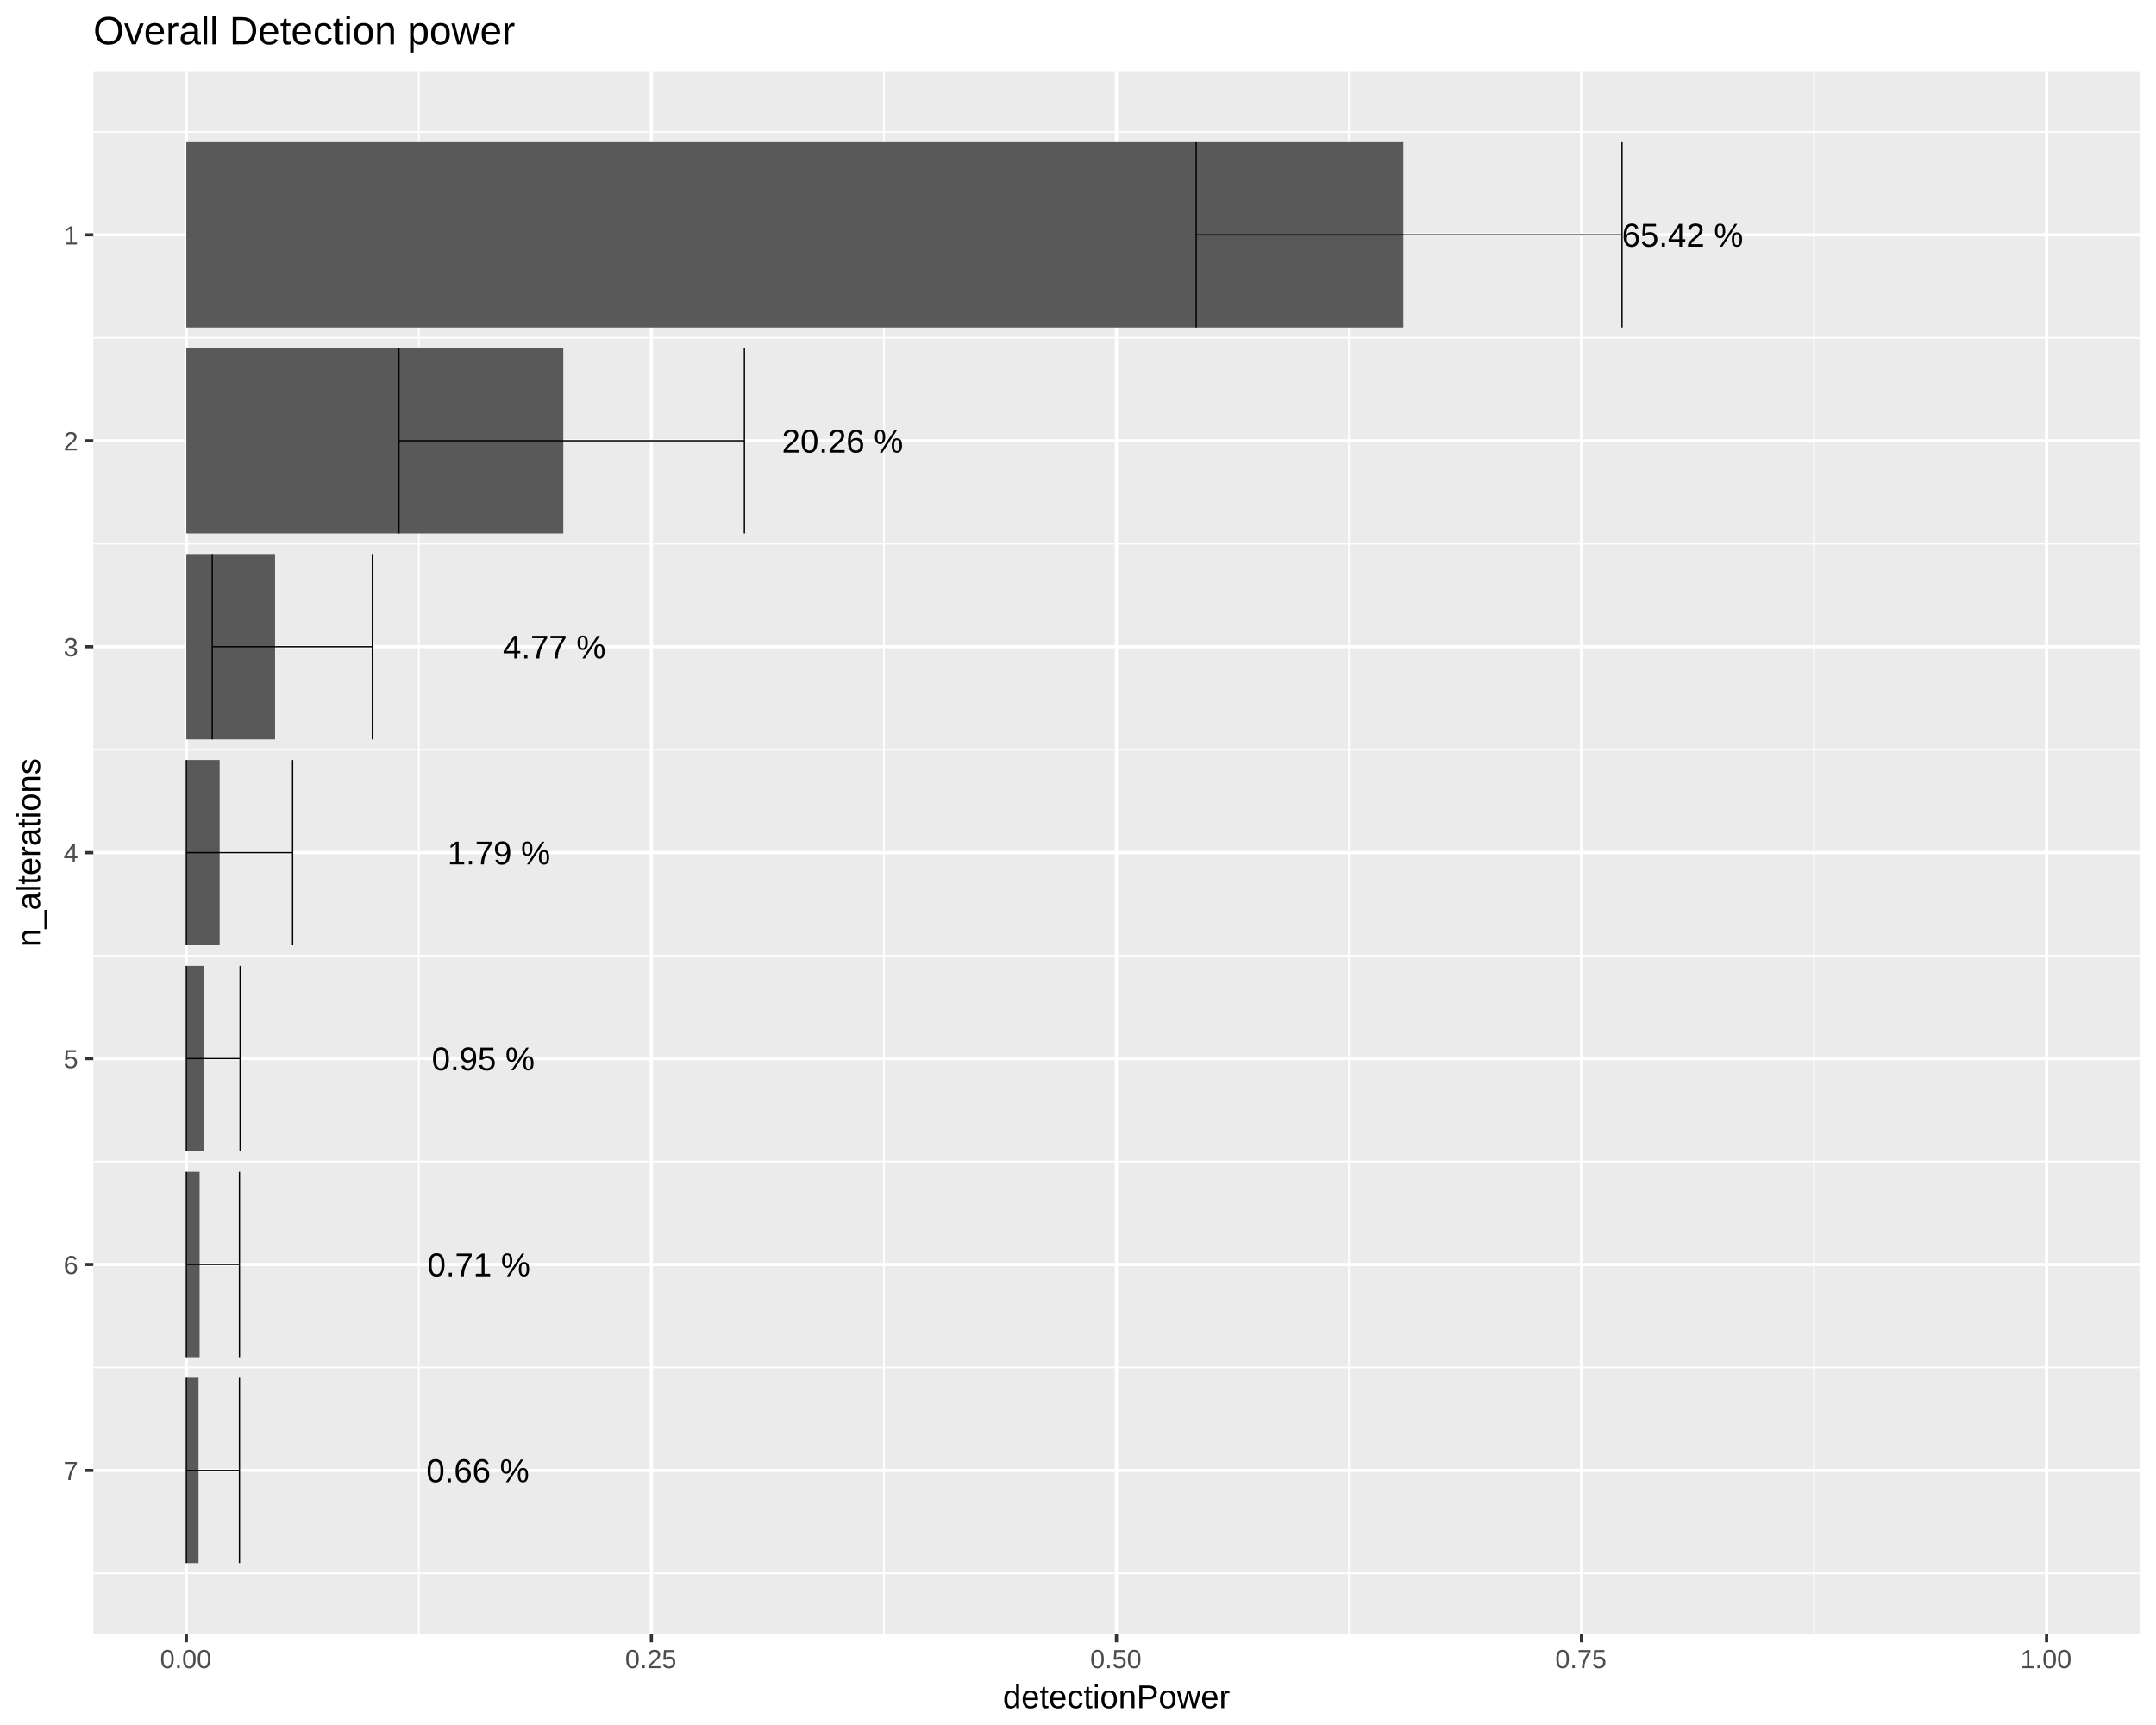
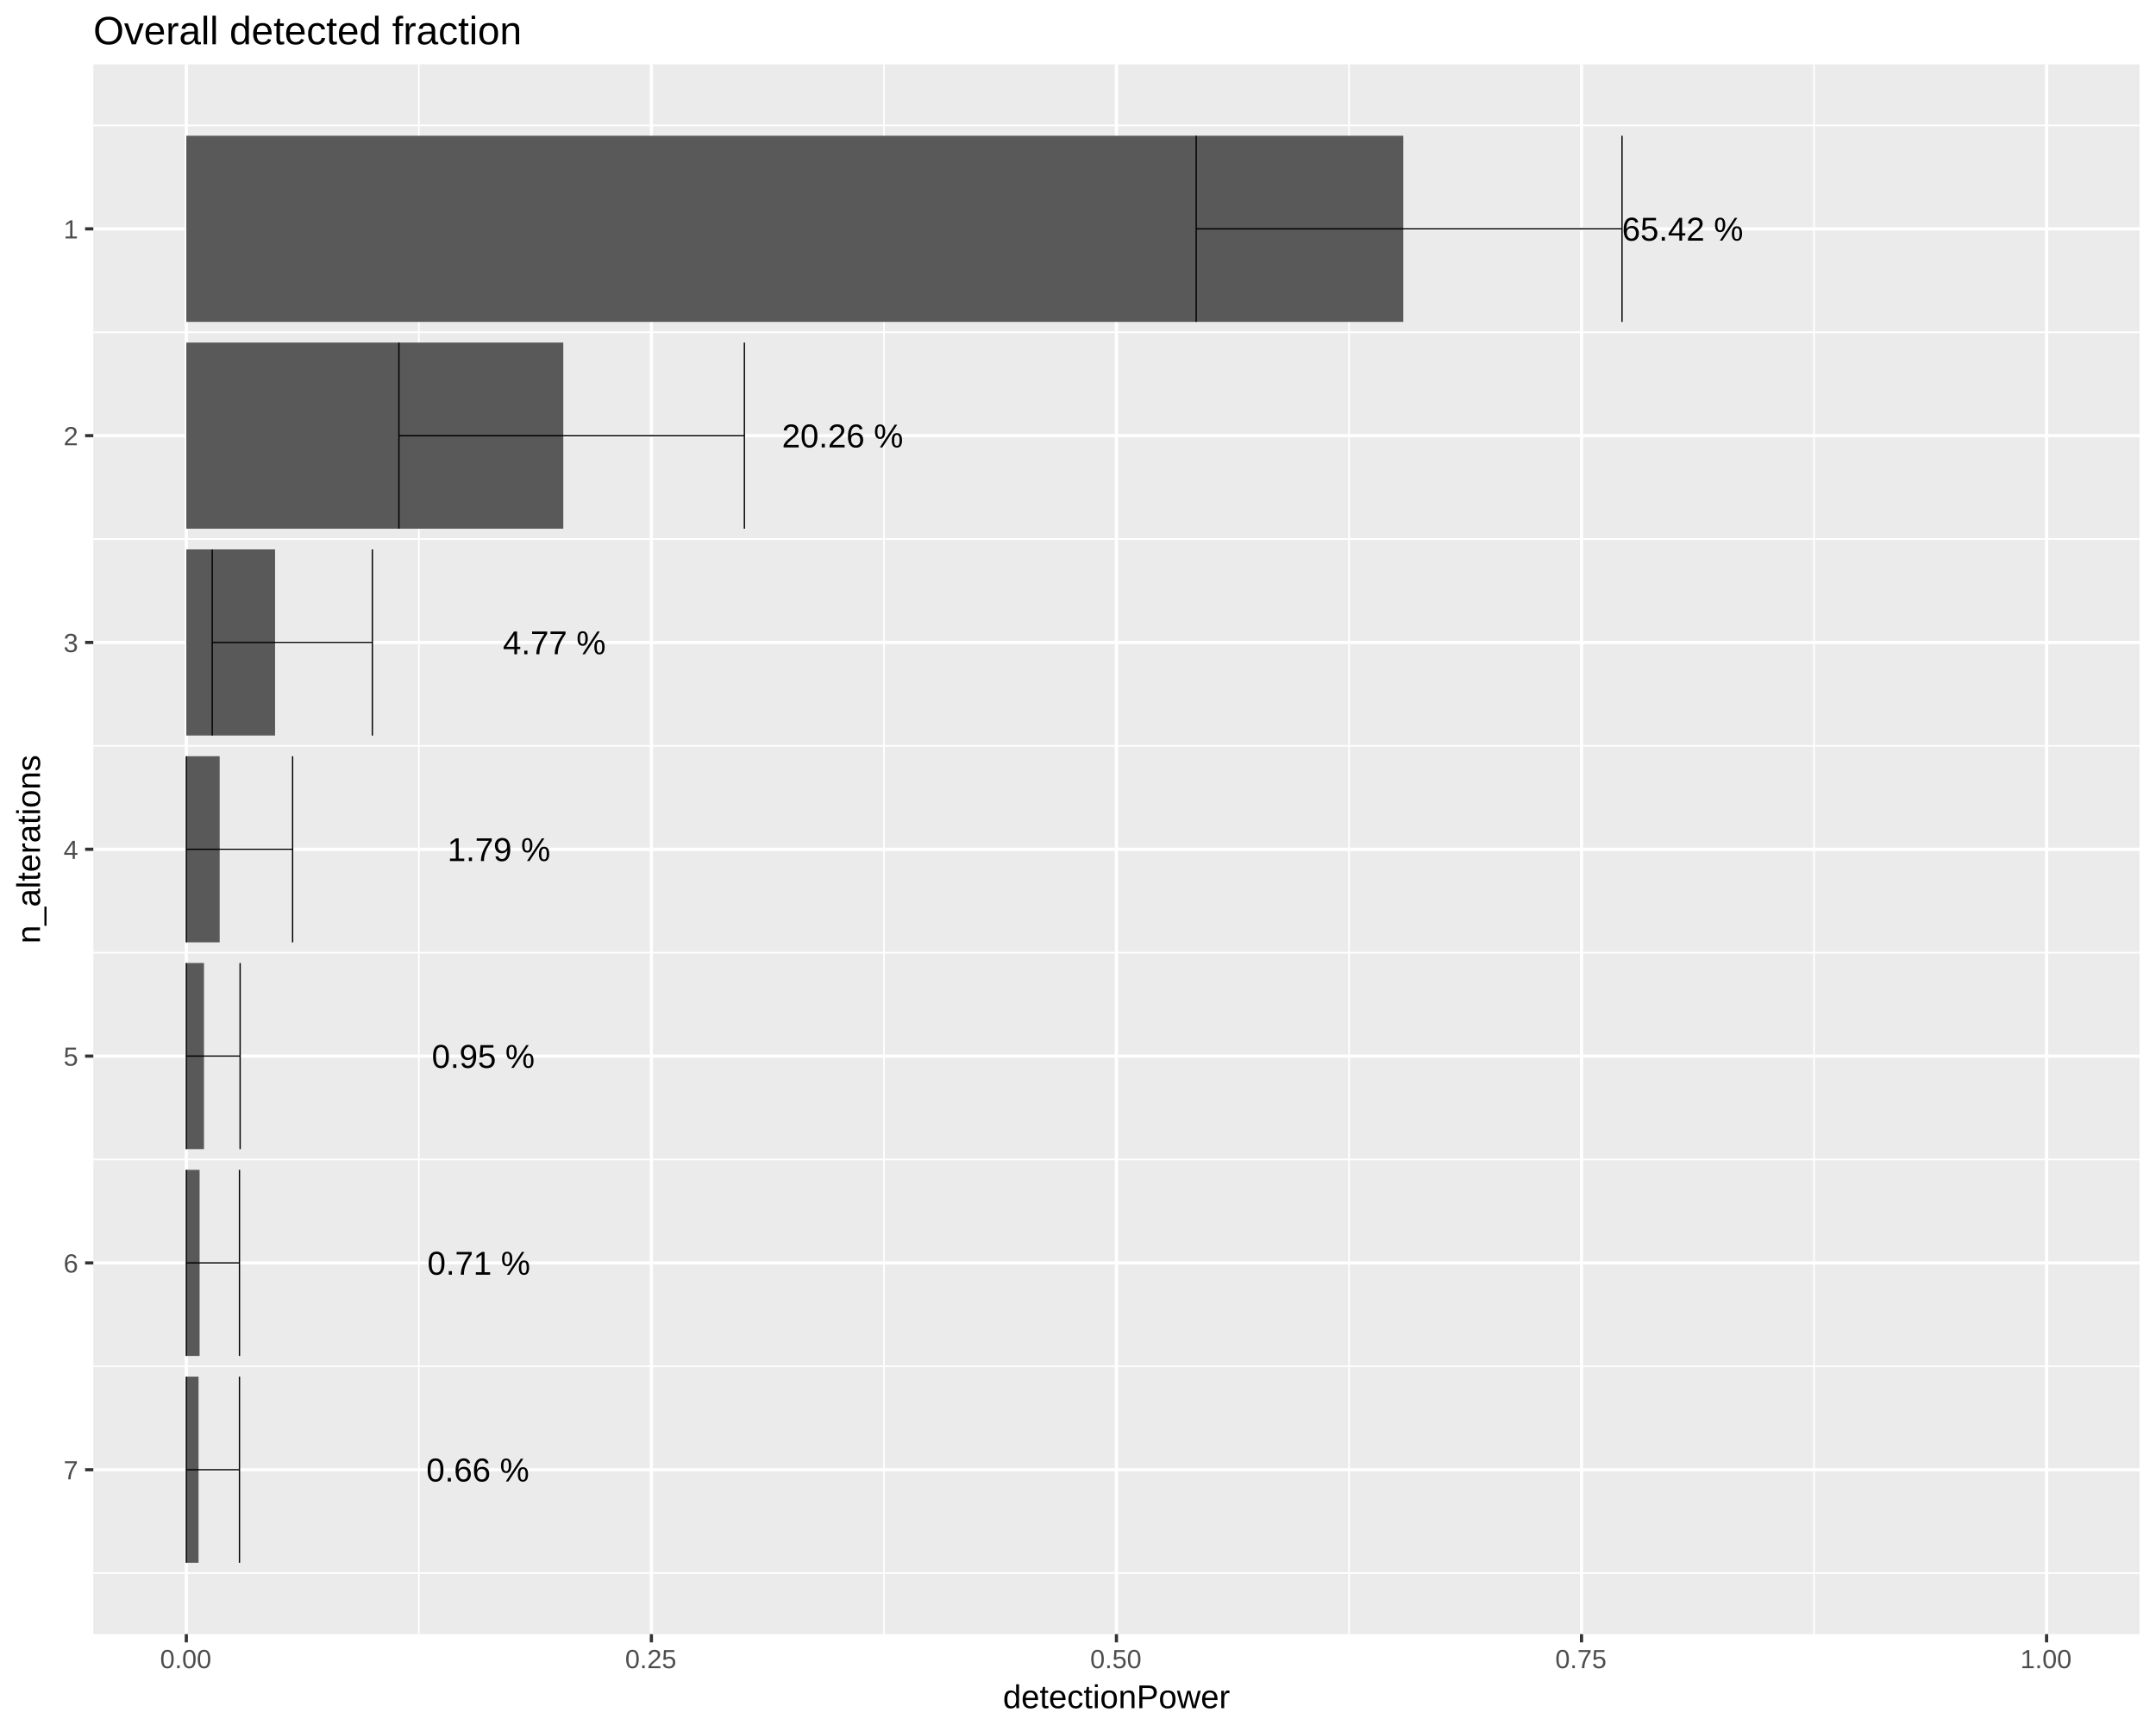
<svg xmlns="http://www.w3.org/2000/svg" viewBox="0 0 720.00 576.00">
  <defs>
    <style type="text/css">
    line, polyline, path, rect, circle {
      fill: none;
      stroke: #000000;
      stroke-linecap: round;
      stroke-linejoin: round;
      stroke-miterlimit: 10.00;
    }
  </style>
  </defs>
  <rect width="100%" height="100%" style="stroke: none; fill: #FFFFFF;" />
  <rect x="0.00" y="0.00" width="720.00" height="576.00" style="stroke-width: 1.07; stroke: #FFFFFF; fill: #FFFFFF;" />
  <defs>
-     <clipPath id="cpMzEuMTYxNHw3MTQuNTIxfDU0NS42NTZ8MjMuNzU3OQ==">
-       <rect x="31.16" y="23.76" width="683.36" height="521.90" />
+     <clipPath id="cpMzEuMTYxNHw3MTQuNTIxfDU0NS42NTZ8MjEuNTA3OQ==">
+       <rect x="31.16" y="21.51" width="683.36" height="524.15" />
    </clipPath>
  </defs>
-   <rect x="31.16" y="23.76" width="683.36" height="521.90" style="stroke-width: 1.07; stroke: none; fill: #EBEBEB;" clip-path="url(#cpMzEuMTYxNHw3MTQuNTIxfDU0NS42NTZ8MjMuNzU3OQ==)" />
-   <polyline points="31.16,44.04 714.52,44.04 " style="stroke-width: 0.53; stroke: #FFFFFF; stroke-linecap: butt;" clip-path="url(#cpMzEuMTYxNHw3MTQuNTIxfDU0NS42NTZ8MjMuNzU3OQ==)" />
-   <polyline points="31.16,112.80 714.52,112.80 " style="stroke-width: 0.53; stroke: #FFFFFF; stroke-linecap: butt;" clip-path="url(#cpMzEuMTYxNHw3MTQuNTIxfDU0NS42NTZ8MjMuNzU3OQ==)" />
-   <polyline points="31.16,181.57 714.52,181.57 " style="stroke-width: 0.53; stroke: #FFFFFF; stroke-linecap: butt;" clip-path="url(#cpMzEuMTYxNHw3MTQuNTIxfDU0NS42NTZ8MjMuNzU3OQ==)" />
-   <polyline points="31.16,250.33 714.52,250.33 " style="stroke-width: 0.53; stroke: #FFFFFF; stroke-linecap: butt;" clip-path="url(#cpMzEuMTYxNHw3MTQuNTIxfDU0NS42NTZ8MjMuNzU3OQ==)" />
-   <polyline points="31.16,319.09 714.52,319.09 " style="stroke-width: 0.53; stroke: #FFFFFF; stroke-linecap: butt;" clip-path="url(#cpMzEuMTYxNHw3MTQuNTIxfDU0NS42NTZ8MjMuNzU3OQ==)" />
-   <polyline points="31.16,387.85 714.52,387.85 " style="stroke-width: 0.53; stroke: #FFFFFF; stroke-linecap: butt;" clip-path="url(#cpMzEuMTYxNHw3MTQuNTIxfDU0NS42NTZ8MjMuNzU3OQ==)" />
-   <polyline points="31.16,456.61 714.52,456.61 " style="stroke-width: 0.53; stroke: #FFFFFF; stroke-linecap: butt;" clip-path="url(#cpMzEuMTYxNHw3MTQuNTIxfDU0NS42NTZ8MjMuNzU3OQ==)" />
-   <polyline points="31.16,525.37 714.52,525.37 " style="stroke-width: 0.53; stroke: #FFFFFF; stroke-linecap: butt;" clip-path="url(#cpMzEuMTYxNHw3MTQuNTIxfDU0NS42NTZ8MjMuNzU3OQ==)" />
-   <polyline points="139.88,545.66 139.88,23.76 " style="stroke-width: 0.53; stroke: #FFFFFF; stroke-linecap: butt;" clip-path="url(#cpMzEuMTYxNHw3MTQuNTIxfDU0NS42NTZ8MjMuNzU3OQ==)" />
-   <polyline points="295.19,545.66 295.19,23.76 " style="stroke-width: 0.53; stroke: #FFFFFF; stroke-linecap: butt;" clip-path="url(#cpMzEuMTYxNHw3MTQuNTIxfDU0NS42NTZ8MjMuNzU3OQ==)" />
-   <polyline points="450.50,545.66 450.50,23.76 " style="stroke-width: 0.53; stroke: #FFFFFF; stroke-linecap: butt;" clip-path="url(#cpMzEuMTYxNHw3MTQuNTIxfDU0NS42NTZ8MjMuNzU3OQ==)" />
-   <polyline points="605.80,545.66 605.80,23.76 " style="stroke-width: 0.53; stroke: #FFFFFF; stroke-linecap: butt;" clip-path="url(#cpMzEuMTYxNHw3MTQuNTIxfDU0NS42NTZ8MjMuNzU3OQ==)" />
-   <polyline points="31.16,78.42 714.52,78.42 " style="stroke-width: 1.07; stroke: #FFFFFF; stroke-linecap: butt;" clip-path="url(#cpMzEuMTYxNHw3MTQuNTIxfDU0NS42NTZ8MjMuNzU3OQ==)" />
-   <polyline points="31.16,147.18 714.52,147.18 " style="stroke-width: 1.07; stroke: #FFFFFF; stroke-linecap: butt;" clip-path="url(#cpMzEuMTYxNHw3MTQuNTIxfDU0NS42NTZ8MjMuNzU3OQ==)" />
-   <polyline points="31.16,215.95 714.52,215.95 " style="stroke-width: 1.07; stroke: #FFFFFF; stroke-linecap: butt;" clip-path="url(#cpMzEuMTYxNHw3MTQuNTIxfDU0NS42NTZ8MjMuNzU3OQ==)" />
-   <polyline points="31.16,284.71 714.52,284.71 " style="stroke-width: 1.07; stroke: #FFFFFF; stroke-linecap: butt;" clip-path="url(#cpMzEuMTYxNHw3MTQuNTIxfDU0NS42NTZ8MjMuNzU3OQ==)" />
-   <polyline points="31.16,353.47 714.52,353.47 " style="stroke-width: 1.07; stroke: #FFFFFF; stroke-linecap: butt;" clip-path="url(#cpMzEuMTYxNHw3MTQuNTIxfDU0NS42NTZ8MjMuNzU3OQ==)" />
-   <polyline points="31.16,422.23 714.52,422.23 " style="stroke-width: 1.07; stroke: #FFFFFF; stroke-linecap: butt;" clip-path="url(#cpMzEuMTYxNHw3MTQuNTIxfDU0NS42NTZ8MjMuNzU3OQ==)" />
-   <polyline points="31.16,490.99 714.52,490.99 " style="stroke-width: 1.07; stroke: #FFFFFF; stroke-linecap: butt;" clip-path="url(#cpMzEuMTYxNHw3MTQuNTIxfDU0NS42NTZ8MjMuNzU3OQ==)" />
-   <polyline points="62.22,545.66 62.22,23.76 " style="stroke-width: 1.07; stroke: #FFFFFF; stroke-linecap: butt;" clip-path="url(#cpMzEuMTYxNHw3MTQuNTIxfDU0NS42NTZ8MjMuNzU3OQ==)" />
-   <polyline points="217.53,545.66 217.53,23.76 " style="stroke-width: 1.07; stroke: #FFFFFF; stroke-linecap: butt;" clip-path="url(#cpMzEuMTYxNHw3MTQuNTIxfDU0NS42NTZ8MjMuNzU3OQ==)" />
-   <polyline points="372.84,545.66 372.84,23.76 " style="stroke-width: 1.07; stroke: #FFFFFF; stroke-linecap: butt;" clip-path="url(#cpMzEuMTYxNHw3MTQuNTIxfDU0NS42NTZ8MjMuNzU3OQ==)" />
-   <polyline points="528.15,545.66 528.15,23.76 " style="stroke-width: 1.07; stroke: #FFFFFF; stroke-linecap: butt;" clip-path="url(#cpMzEuMTYxNHw3MTQuNTIxfDU0NS42NTZ8MjMuNzU3OQ==)" />
-   <polyline points="683.46,545.66 683.46,23.76 " style="stroke-width: 1.07; stroke: #FFFFFF; stroke-linecap: butt;" clip-path="url(#cpMzEuMTYxNHw3MTQuNTIxfDU0NS42NTZ8MjMuNzU3OQ==)" />
-   <rect x="62.22" y="460.05" width="4.08" height="61.89" style="stroke-width: 1.07; stroke: none; stroke-linecap: butt; fill: #595959;" clip-path="url(#cpMzEuMTYxNHw3MTQuNTIxfDU0NS42NTZ8MjMuNzU3OQ==)" />
-   <rect x="62.22" y="391.29" width="4.44" height="61.89" style="stroke-width: 1.07; stroke: none; stroke-linecap: butt; fill: #595959;" clip-path="url(#cpMzEuMTYxNHw3MTQuNTIxfDU0NS42NTZ8MjMuNzU3OQ==)" />
-   <rect x="62.22" y="322.53" width="5.90" height="61.89" style="stroke-width: 1.07; stroke: none; stroke-linecap: butt; fill: #595959;" clip-path="url(#cpMzEuMTYxNHw3MTQuNTIxfDU0NS42NTZ8MjMuNzU3OQ==)" />
-   <rect x="62.22" y="253.76" width="11.14" height="61.89" style="stroke-width: 1.07; stroke: none; stroke-linecap: butt; fill: #595959;" clip-path="url(#cpMzEuMTYxNHw3MTQuNTIxfDU0NS42NTZ8MjMuNzU3OQ==)" />
-   <rect x="62.22" y="185.00" width="29.64" height="61.89" style="stroke-width: 1.07; stroke: none; stroke-linecap: butt; fill: #595959;" clip-path="url(#cpMzEuMTYxNHw3MTQuNTIxfDU0NS42NTZ8MjMuNzU3OQ==)" />
-   <rect x="62.22" y="116.24" width="125.89" height="61.89" style="stroke-width: 1.07; stroke: none; stroke-linecap: butt; fill: #595959;" clip-path="url(#cpMzEuMTYxNHw3MTQuNTIxfDU0NS42NTZ8MjMuNzU3OQ==)" />
-   <rect x="62.22" y="47.48" width="406.42" height="61.89" style="stroke-width: 1.07; stroke: none; stroke-linecap: butt; fill: #595959;" clip-path="url(#cpMzEuMTYxNHw3MTQuNTIxfDU0NS42NTZ8MjMuNzU3OQ==)" />
-   <polyline points="79.97,521.93 79.97,460.05 " style="stroke-width: 0.43; stroke-linecap: butt;" clip-path="url(#cpMzEuMTYxNHw3MTQuNTIxfDU0NS42NTZ8MjMuNzU3OQ==)" />
-   <polyline points="79.97,490.99 62.22,490.99 " style="stroke-width: 0.43; stroke-linecap: butt;" clip-path="url(#cpMzEuMTYxNHw3MTQuNTIxfDU0NS42NTZ8MjMuNzU3OQ==)" />
-   <polyline points="62.22,521.93 62.22,460.05 " style="stroke-width: 0.43; stroke-linecap: butt;" clip-path="url(#cpMzEuMTYxNHw3MTQuNTIxfDU0NS42NTZ8MjMuNzU3OQ==)" />
-   <polyline points="79.97,453.17 79.97,391.29 " style="stroke-width: 0.43; stroke-linecap: butt;" clip-path="url(#cpMzEuMTYxNHw3MTQuNTIxfDU0NS42NTZ8MjMuNzU3OQ==)" />
-   <polyline points="79.97,422.23 62.22,422.23 " style="stroke-width: 0.43; stroke-linecap: butt;" clip-path="url(#cpMzEuMTYxNHw3MTQuNTIxfDU0NS42NTZ8MjMuNzU3OQ==)" />
-   <polyline points="62.22,453.17 62.22,391.29 " style="stroke-width: 0.43; stroke-linecap: butt;" clip-path="url(#cpMzEuMTYxNHw3MTQuNTIxfDU0NS42NTZ8MjMuNzU3OQ==)" />
-   <polyline points="80.19,384.41 80.19,322.53 " style="stroke-width: 0.43; stroke-linecap: butt;" clip-path="url(#cpMzEuMTYxNHw3MTQuNTIxfDU0NS42NTZ8MjMuNzU3OQ==)" />
-   <polyline points="80.19,353.47 62.22,353.47 " style="stroke-width: 0.43; stroke-linecap: butt;" clip-path="url(#cpMzEuMTYxNHw3MTQuNTIxfDU0NS42NTZ8MjMuNzU3OQ==)" />
-   <polyline points="62.22,384.41 62.22,322.53 " style="stroke-width: 0.43; stroke-linecap: butt;" clip-path="url(#cpMzEuMTYxNHw3MTQuNTIxfDU0NS42NTZ8MjMuNzU3OQ==)" />
-   <polyline points="97.72,315.65 97.72,253.76 " style="stroke-width: 0.43; stroke-linecap: butt;" clip-path="url(#cpMzEuMTYxNHw3MTQuNTIxfDU0NS42NTZ8MjMuNzU3OQ==)" />
-   <polyline points="97.72,284.71 62.22,284.71 " style="stroke-width: 0.43; stroke-linecap: butt;" clip-path="url(#cpMzEuMTYxNHw3MTQuNTIxfDU0NS42NTZ8MjMuNzU3OQ==)" />
-   <polyline points="62.22,315.65 62.22,253.76 " style="stroke-width: 0.43; stroke-linecap: butt;" clip-path="url(#cpMzEuMTYxNHw3MTQuNTIxfDU0NS42NTZ8MjMuNzU3OQ==)" />
-   <polyline points="124.35,246.89 124.35,185.00 " style="stroke-width: 0.43; stroke-linecap: butt;" clip-path="url(#cpMzEuMTYxNHw3MTQuNTIxfDU0NS42NTZ8MjMuNzU3OQ==)" />
-   <polyline points="124.35,215.95 70.88,215.95 " style="stroke-width: 0.43; stroke-linecap: butt;" clip-path="url(#cpMzEuMTYxNHw3MTQuNTIxfDU0NS42NTZ8MjMuNzU3OQ==)" />
-   <polyline points="70.88,246.89 70.88,185.00 " style="stroke-width: 0.43; stroke-linecap: butt;" clip-path="url(#cpMzEuMTYxNHw3MTQuNTIxfDU0NS42NTZ8MjMuNzU3OQ==)" />
-   <polyline points="248.59,178.13 248.59,116.24 " style="stroke-width: 0.43; stroke-linecap: butt;" clip-path="url(#cpMzEuMTYxNHw3MTQuNTIxfDU0NS42NTZ8MjMuNzU3OQ==)" />
-   <polyline points="248.59,147.18 133.22,147.18 " style="stroke-width: 0.43; stroke-linecap: butt;" clip-path="url(#cpMzEuMTYxNHw3MTQuNTIxfDU0NS42NTZ8MjMuNzU3OQ==)" />
-   <polyline points="133.22,178.13 133.22,116.24 " style="stroke-width: 0.43; stroke-linecap: butt;" clip-path="url(#cpMzEuMTYxNHw3MTQuNTIxfDU0NS42NTZ8MjMuNzU3OQ==)" />
-   <polyline points="541.68,109.37 541.68,47.48 " style="stroke-width: 0.43; stroke-linecap: butt;" clip-path="url(#cpMzEuMTYxNHw3MTQuNTIxfDU0NS42NTZ8MjMuNzU3OQ==)" />
-   <polyline points="541.68,78.42 399.47,78.42 " style="stroke-width: 0.43; stroke-linecap: butt;" clip-path="url(#cpMzEuMTYxNHw3MTQuNTIxfDU0NS42NTZ8MjMuNzU3OQ==)" />
-   <polyline points="399.47,109.37 399.47,47.48 " style="stroke-width: 0.43; stroke-linecap: butt;" clip-path="url(#cpMzEuMTYxNHw3MTQuNTIxfDU0NS42NTZ8MjMuNzU3OQ==)" />
-   <g clip-path="url(#cpMzEuMTYxNHw3MTQuNTIxfDU0NS42NTZ8MjMuNzU3OQ==)">
-     <text x="541.65" y="82.36" style="font-size: 11.04px; font-family: Arial;" textLength="40.36px" lengthAdjust="spacingAndGlyphs">65.42 %</text>
+   <rect x="31.16" y="21.51" width="683.36" height="524.15" style="stroke-width: 1.07; stroke: none; fill: #EBEBEB;" clip-path="url(#cpMzEuMTYxNHw3MTQuNTIxfDU0NS42NTZ8MjEuNTA3OQ==)" />
+   <polyline points="31.16,41.88 714.52,41.88 " style="stroke-width: 0.53; stroke: #FFFFFF; stroke-linecap: butt;" clip-path="url(#cpMzEuMTYxNHw3MTQuNTIxfDU0NS42NTZ8MjEuNTA3OQ==)" />
+   <polyline points="31.16,110.94 714.52,110.94 " style="stroke-width: 0.53; stroke: #FFFFFF; stroke-linecap: butt;" clip-path="url(#cpMzEuMTYxNHw3MTQuNTIxfDU0NS42NTZ8MjEuNTA3OQ==)" />
+   <polyline points="31.16,180.00 714.52,180.00 " style="stroke-width: 0.53; stroke: #FFFFFF; stroke-linecap: butt;" clip-path="url(#cpMzEuMTYxNHw3MTQuNTIxfDU0NS42NTZ8MjEuNTA3OQ==)" />
+   <polyline points="31.16,249.05 714.52,249.05 " style="stroke-width: 0.53; stroke: #FFFFFF; stroke-linecap: butt;" clip-path="url(#cpMzEuMTYxNHw3MTQuNTIxfDU0NS42NTZ8MjEuNTA3OQ==)" />
+   <polyline points="31.16,318.11 714.52,318.11 " style="stroke-width: 0.53; stroke: #FFFFFF; stroke-linecap: butt;" clip-path="url(#cpMzEuMTYxNHw3MTQuNTIxfDU0NS42NTZ8MjEuNTA3OQ==)" />
+   <polyline points="31.16,387.17 714.52,387.17 " style="stroke-width: 0.53; stroke: #FFFFFF; stroke-linecap: butt;" clip-path="url(#cpMzEuMTYxNHw3MTQuNTIxfDU0NS42NTZ8MjEuNTA3OQ==)" />
+   <polyline points="31.16,456.23 714.52,456.23 " style="stroke-width: 0.53; stroke: #FFFFFF; stroke-linecap: butt;" clip-path="url(#cpMzEuMTYxNHw3MTQuNTIxfDU0NS42NTZ8MjEuNTA3OQ==)" />
+   <polyline points="31.16,525.28 714.52,525.28 " style="stroke-width: 0.53; stroke: #FFFFFF; stroke-linecap: butt;" clip-path="url(#cpMzEuMTYxNHw3MTQuNTIxfDU0NS42NTZ8MjEuNTA3OQ==)" />
+   <polyline points="139.88,545.66 139.88,21.51 " style="stroke-width: 0.53; stroke: #FFFFFF; stroke-linecap: butt;" clip-path="url(#cpMzEuMTYxNHw3MTQuNTIxfDU0NS42NTZ8MjEuNTA3OQ==)" />
+   <polyline points="295.19,545.66 295.19,21.51 " style="stroke-width: 0.53; stroke: #FFFFFF; stroke-linecap: butt;" clip-path="url(#cpMzEuMTYxNHw3MTQuNTIxfDU0NS42NTZ8MjEuNTA3OQ==)" />
+   <polyline points="450.50,545.66 450.50,21.51 " style="stroke-width: 0.53; stroke: #FFFFFF; stroke-linecap: butt;" clip-path="url(#cpMzEuMTYxNHw3MTQuNTIxfDU0NS42NTZ8MjEuNTA3OQ==)" />
+   <polyline points="605.80,545.66 605.80,21.51 " style="stroke-width: 0.53; stroke: #FFFFFF; stroke-linecap: butt;" clip-path="url(#cpMzEuMTYxNHw3MTQuNTIxfDU0NS42NTZ8MjEuNTA3OQ==)" />
+   <polyline points="31.16,76.41 714.52,76.41 " style="stroke-width: 1.07; stroke: #FFFFFF; stroke-linecap: butt;" clip-path="url(#cpMzEuMTYxNHw3MTQuNTIxfDU0NS42NTZ8MjEuNTA3OQ==)" />
+   <polyline points="31.16,145.47 714.52,145.47 " style="stroke-width: 1.07; stroke: #FFFFFF; stroke-linecap: butt;" clip-path="url(#cpMzEuMTYxNHw3MTQuNTIxfDU0NS42NTZ8MjEuNTA3OQ==)" />
+   <polyline points="31.16,214.52 714.52,214.52 " style="stroke-width: 1.07; stroke: #FFFFFF; stroke-linecap: butt;" clip-path="url(#cpMzEuMTYxNHw3MTQuNTIxfDU0NS42NTZ8MjEuNTA3OQ==)" />
+   <polyline points="31.16,283.58 714.52,283.58 " style="stroke-width: 1.07; stroke: #FFFFFF; stroke-linecap: butt;" clip-path="url(#cpMzEuMTYxNHw3MTQuNTIxfDU0NS42NTZ8MjEuNTA3OQ==)" />
+   <polyline points="31.16,352.64 714.52,352.64 " style="stroke-width: 1.07; stroke: #FFFFFF; stroke-linecap: butt;" clip-path="url(#cpMzEuMTYxNHw3MTQuNTIxfDU0NS42NTZ8MjEuNTA3OQ==)" />
+   <polyline points="31.16,421.70 714.52,421.70 " style="stroke-width: 1.07; stroke: #FFFFFF; stroke-linecap: butt;" clip-path="url(#cpMzEuMTYxNHw3MTQuNTIxfDU0NS42NTZ8MjEuNTA3OQ==)" />
+   <polyline points="31.16,490.76 714.52,490.76 " style="stroke-width: 1.07; stroke: #FFFFFF; stroke-linecap: butt;" clip-path="url(#cpMzEuMTYxNHw3MTQuNTIxfDU0NS42NTZ8MjEuNTA3OQ==)" />
+   <polyline points="62.22,545.66 62.22,21.51 " style="stroke-width: 1.07; stroke: #FFFFFF; stroke-linecap: butt;" clip-path="url(#cpMzEuMTYxNHw3MTQuNTIxfDU0NS42NTZ8MjEuNTA3OQ==)" />
+   <polyline points="217.53,545.66 217.53,21.51 " style="stroke-width: 1.07; stroke: #FFFFFF; stroke-linecap: butt;" clip-path="url(#cpMzEuMTYxNHw3MTQuNTIxfDU0NS42NTZ8MjEuNTA3OQ==)" />
+   <polyline points="372.84,545.66 372.84,21.51 " style="stroke-width: 1.07; stroke: #FFFFFF; stroke-linecap: butt;" clip-path="url(#cpMzEuMTYxNHw3MTQuNTIxfDU0NS42NTZ8MjEuNTA3OQ==)" />
+   <polyline points="528.15,545.66 528.15,21.51 " style="stroke-width: 1.07; stroke: #FFFFFF; stroke-linecap: butt;" clip-path="url(#cpMzEuMTYxNHw3MTQuNTIxfDU0NS42NTZ8MjEuNTA3OQ==)" />
+   <polyline points="683.46,545.66 683.46,21.51 " style="stroke-width: 1.07; stroke: #FFFFFF; stroke-linecap: butt;" clip-path="url(#cpMzEuMTYxNHw3MTQuNTIxfDU0NS42NTZ8MjEuNTA3OQ==)" />
+   <rect x="62.22" y="459.68" width="4.08" height="62.15" style="stroke-width: 1.07; stroke: none; stroke-linecap: butt; fill: #595959;" clip-path="url(#cpMzEuMTYxNHw3MTQuNTIxfDU0NS42NTZ8MjEuNTA3OQ==)" />
+   <rect x="62.22" y="390.62" width="4.44" height="62.15" style="stroke-width: 1.07; stroke: none; stroke-linecap: butt; fill: #595959;" clip-path="url(#cpMzEuMTYxNHw3MTQuNTIxfDU0NS42NTZ8MjEuNTA3OQ==)" />
+   <rect x="62.22" y="321.56" width="5.90" height="62.15" style="stroke-width: 1.07; stroke: none; stroke-linecap: butt; fill: #595959;" clip-path="url(#cpMzEuMTYxNHw3MTQuNTIxfDU0NS42NTZ8MjEuNTA3OQ==)" />
+   <rect x="62.22" y="252.51" width="11.14" height="62.15" style="stroke-width: 1.07; stroke: none; stroke-linecap: butt; fill: #595959;" clip-path="url(#cpMzEuMTYxNHw3MTQuNTIxfDU0NS42NTZ8MjEuNTA3OQ==)" />
+   <rect x="62.22" y="183.45" width="29.64" height="62.15" style="stroke-width: 1.07; stroke: none; stroke-linecap: butt; fill: #595959;" clip-path="url(#cpMzEuMTYxNHw3MTQuNTIxfDU0NS42NTZ8MjEuNTA3OQ==)" />
+   <rect x="62.22" y="114.39" width="125.89" height="62.15" style="stroke-width: 1.07; stroke: none; stroke-linecap: butt; fill: #595959;" clip-path="url(#cpMzEuMTYxNHw3MTQuNTIxfDU0NS42NTZ8MjEuNTA3OQ==)" />
+   <rect x="62.22" y="45.33" width="406.42" height="62.15" style="stroke-width: 1.07; stroke: none; stroke-linecap: butt; fill: #595959;" clip-path="url(#cpMzEuMTYxNHw3MTQuNTIxfDU0NS42NTZ8MjEuNTA3OQ==)" />
+   <polyline points="79.97,521.83 79.97,459.68 " style="stroke-width: 0.43; stroke-linecap: butt;" clip-path="url(#cpMzEuMTYxNHw3MTQuNTIxfDU0NS42NTZ8MjEuNTA3OQ==)" />
+   <polyline points="79.97,490.76 62.22,490.76 " style="stroke-width: 0.43; stroke-linecap: butt;" clip-path="url(#cpMzEuMTYxNHw3MTQuNTIxfDU0NS42NTZ8MjEuNTA3OQ==)" />
+   <polyline points="62.22,521.83 62.22,459.68 " style="stroke-width: 0.43; stroke-linecap: butt;" clip-path="url(#cpMzEuMTYxNHw3MTQuNTIxfDU0NS42NTZ8MjEuNTA3OQ==)" />
+   <polyline points="79.97,452.77 79.97,390.62 " style="stroke-width: 0.43; stroke-linecap: butt;" clip-path="url(#cpMzEuMTYxNHw3MTQuNTIxfDU0NS42NTZ8MjEuNTA3OQ==)" />
+   <polyline points="79.97,421.70 62.22,421.70 " style="stroke-width: 0.43; stroke-linecap: butt;" clip-path="url(#cpMzEuMTYxNHw3MTQuNTIxfDU0NS42NTZ8MjEuNTA3OQ==)" />
+   <polyline points="62.22,452.77 62.22,390.62 " style="stroke-width: 0.43; stroke-linecap: butt;" clip-path="url(#cpMzEuMTYxNHw3MTQuNTIxfDU0NS42NTZ8MjEuNTA3OQ==)" />
+   <polyline points="80.19,383.72 80.19,321.56 " style="stroke-width: 0.43; stroke-linecap: butt;" clip-path="url(#cpMzEuMTYxNHw3MTQuNTIxfDU0NS42NTZ8MjEuNTA3OQ==)" />
+   <polyline points="80.19,352.64 62.22,352.64 " style="stroke-width: 0.43; stroke-linecap: butt;" clip-path="url(#cpMzEuMTYxNHw3MTQuNTIxfDU0NS42NTZ8MjEuNTA3OQ==)" />
+   <polyline points="62.22,383.72 62.22,321.56 " style="stroke-width: 0.43; stroke-linecap: butt;" clip-path="url(#cpMzEuMTYxNHw3MTQuNTIxfDU0NS42NTZ8MjEuNTA3OQ==)" />
+   <polyline points="97.72,314.66 97.72,252.51 " style="stroke-width: 0.43; stroke-linecap: butt;" clip-path="url(#cpMzEuMTYxNHw3MTQuNTIxfDU0NS42NTZ8MjEuNTA3OQ==)" />
+   <polyline points="97.72,283.58 62.22,283.58 " style="stroke-width: 0.43; stroke-linecap: butt;" clip-path="url(#cpMzEuMTYxNHw3MTQuNTIxfDU0NS42NTZ8MjEuNTA3OQ==)" />
+   <polyline points="62.22,314.66 62.22,252.51 " style="stroke-width: 0.43; stroke-linecap: butt;" clip-path="url(#cpMzEuMTYxNHw3MTQuNTIxfDU0NS42NTZ8MjEuNTA3OQ==)" />
+   <polyline points="124.35,245.60 124.35,183.45 " style="stroke-width: 0.43; stroke-linecap: butt;" clip-path="url(#cpMzEuMTYxNHw3MTQuNTIxfDU0NS42NTZ8MjEuNTA3OQ==)" />
+   <polyline points="124.35,214.52 70.88,214.52 " style="stroke-width: 0.43; stroke-linecap: butt;" clip-path="url(#cpMzEuMTYxNHw3MTQuNTIxfDU0NS42NTZ8MjEuNTA3OQ==)" />
+   <polyline points="70.88,245.60 70.88,183.45 " style="stroke-width: 0.43; stroke-linecap: butt;" clip-path="url(#cpMzEuMTYxNHw3MTQuNTIxfDU0NS42NTZ8MjEuNTA3OQ==)" />
+   <polyline points="248.59,176.54 248.59,114.39 " style="stroke-width: 0.43; stroke-linecap: butt;" clip-path="url(#cpMzEuMTYxNHw3MTQuNTIxfDU0NS42NTZ8MjEuNTA3OQ==)" />
+   <polyline points="248.59,145.47 133.22,145.47 " style="stroke-width: 0.43; stroke-linecap: butt;" clip-path="url(#cpMzEuMTYxNHw3MTQuNTIxfDU0NS42NTZ8MjEuNTA3OQ==)" />
+   <polyline points="133.22,176.54 133.22,114.39 " style="stroke-width: 0.43; stroke-linecap: butt;" clip-path="url(#cpMzEuMTYxNHw3MTQuNTIxfDU0NS42NTZ8MjEuNTA3OQ==)" />
+   <polyline points="541.68,107.48 541.68,45.33 " style="stroke-width: 0.43; stroke-linecap: butt;" clip-path="url(#cpMzEuMTYxNHw3MTQuNTIxfDU0NS42NTZ8MjEuNTA3OQ==)" />
+   <polyline points="541.68,76.41 399.47,76.41 " style="stroke-width: 0.43; stroke-linecap: butt;" clip-path="url(#cpMzEuMTYxNHw3MTQuNTIxfDU0NS42NTZ8MjEuNTA3OQ==)" />
+   <polyline points="399.47,107.48 399.47,45.33 " style="stroke-width: 0.43; stroke-linecap: butt;" clip-path="url(#cpMzEuMTYxNHw3MTQuNTIxfDU0NS42NTZ8MjEuNTA3OQ==)" />
+   <g clip-path="url(#cpMzEuMTYxNHw3MTQuNTIxfDU0NS42NTZ8MjEuNTA3OQ==)">
+     <text x="541.65" y="80.35" style="font-size: 11.04px; font-family: Arial;" textLength="40.36px" lengthAdjust="spacingAndGlyphs">65.42 %</text>
  </g>
-   <g clip-path="url(#cpMzEuMTYxNHw3MTQuNTIxfDU0NS42NTZ8MjMuNzU3OQ==)">
-     <text x="261.12" y="151.12" style="font-size: 11.04px; font-family: Arial;" textLength="40.36px" lengthAdjust="spacingAndGlyphs">20.26 %</text>
+   <g clip-path="url(#cpMzEuMTYxNHw3MTQuNTIxfDU0NS42NTZ8MjEuNTA3OQ==)">
+     <text x="261.12" y="149.40" style="font-size: 11.04px; font-family: Arial;" textLength="40.36px" lengthAdjust="spacingAndGlyphs">20.26 %</text>
  </g>
-   <g clip-path="url(#cpMzEuMTYxNHw3MTQuNTIxfDU0NS42NTZ8MjMuNzU3OQ==)">
-     <text x="167.93" y="219.88" style="font-size: 11.04px; font-family: Arial;" textLength="34.25px" lengthAdjust="spacingAndGlyphs">4.77 %</text>
+   <g clip-path="url(#cpMzEuMTYxNHw3MTQuNTIxfDU0NS42NTZ8MjEuNTA3OQ==)">
+     <text x="167.93" y="218.46" style="font-size: 11.04px; font-family: Arial;" textLength="34.25px" lengthAdjust="spacingAndGlyphs">4.77 %</text>
  </g>
-   <g clip-path="url(#cpMzEuMTYxNHw3MTQuNTIxfDU0NS42NTZ8MjMuNzU3OQ==)">
-     <text x="149.42" y="288.64" style="font-size: 11.04px; font-family: Arial;" textLength="34.25px" lengthAdjust="spacingAndGlyphs">1.79 %</text>
+   <g clip-path="url(#cpMzEuMTYxNHw3MTQuNTIxfDU0NS42NTZ8MjEuNTA3OQ==)">
+     <text x="149.42" y="287.52" style="font-size: 11.04px; font-family: Arial;" textLength="34.25px" lengthAdjust="spacingAndGlyphs">1.79 %</text>
  </g>
-   <g clip-path="url(#cpMzEuMTYxNHw3MTQuNTIxfDU0NS42NTZ8MjMuNzU3OQ==)">
-     <text x="144.19" y="357.41" style="font-size: 11.04px; font-family: Arial;" textLength="34.25px" lengthAdjust="spacingAndGlyphs">0.95 %</text>
+   <g clip-path="url(#cpMzEuMTYxNHw3MTQuNTIxfDU0NS42NTZ8MjEuNTA3OQ==)">
+     <text x="144.19" y="356.58" style="font-size: 11.04px; font-family: Arial;" textLength="34.25px" lengthAdjust="spacingAndGlyphs">0.95 %</text>
  </g>
-   <g clip-path="url(#cpMzEuMTYxNHw3MTQuNTIxfDU0NS42NTZ8MjMuNzU3OQ==)">
-     <text x="142.72" y="426.17" style="font-size: 11.04px; font-family: Arial;" textLength="34.25px" lengthAdjust="spacingAndGlyphs">0.71 %</text>
+   <g clip-path="url(#cpMzEuMTYxNHw3MTQuNTIxfDU0NS42NTZ8MjEuNTA3OQ==)">
+     <text x="142.72" y="425.64" style="font-size: 11.04px; font-family: Arial;" textLength="34.25px" lengthAdjust="spacingAndGlyphs">0.71 %</text>
  </g>
-   <g clip-path="url(#cpMzEuMTYxNHw3MTQuNTIxfDU0NS42NTZ8MjMuNzU3OQ==)">
-     <text x="142.37" y="494.93" style="font-size: 11.04px; font-family: Arial;" textLength="34.25px" lengthAdjust="spacingAndGlyphs">0.66 %</text>
+   <g clip-path="url(#cpMzEuMTYxNHw3MTQuNTIxfDU0NS42NTZ8MjEuNTA3OQ==)">
+     <text x="142.37" y="494.69" style="font-size: 11.04px; font-family: Arial;" textLength="34.25px" lengthAdjust="spacingAndGlyphs">0.66 %</text>
  </g>
  <defs>
    <clipPath id="cpMHw3MjB8NTc2fDA=">
      <rect x="0.00" y="0.00" width="720.00" height="576.00" />
    </clipPath>
  </defs>
  <g clip-path="url(#cpMHw3MjB8NTc2fDA=)">
-     <text x="21.22" y="81.64" style="font-size: 8.80px; fill: #4D4D4D; font-family: Arial;" textLength="5.01px" lengthAdjust="spacingAndGlyphs">1</text>
+     <text x="21.22" y="79.63" style="font-size: 8.80px; fill: #4D4D4D; font-family: Arial;" textLength="5.01px" lengthAdjust="spacingAndGlyphs">1</text>
  </g>
  <g clip-path="url(#cpMHw3MjB8NTc2fDA=)">
-     <text x="21.22" y="150.40" style="font-size: 8.80px; fill: #4D4D4D; font-family: Arial;" textLength="5.01px" lengthAdjust="spacingAndGlyphs">2</text>
+     <text x="21.22" y="148.69" style="font-size: 8.80px; fill: #4D4D4D; font-family: Arial;" textLength="5.01px" lengthAdjust="spacingAndGlyphs">2</text>
  </g>
  <g clip-path="url(#cpMHw3MjB8NTc2fDA=)">
-     <text x="21.22" y="219.16" style="font-size: 8.80px; fill: #4D4D4D; font-family: Arial;" textLength="5.01px" lengthAdjust="spacingAndGlyphs">3</text>
+     <text x="21.22" y="217.74" style="font-size: 8.80px; fill: #4D4D4D; font-family: Arial;" textLength="5.01px" lengthAdjust="spacingAndGlyphs">3</text>
  </g>
  <g clip-path="url(#cpMHw3MjB8NTc2fDA=)">
-     <text x="21.22" y="287.93" style="font-size: 8.80px; fill: #4D4D4D; font-family: Arial;" textLength="5.01px" lengthAdjust="spacingAndGlyphs">4</text>
+     <text x="21.22" y="286.80" style="font-size: 8.80px; fill: #4D4D4D; font-family: Arial;" textLength="5.01px" lengthAdjust="spacingAndGlyphs">4</text>
  </g>
  <g clip-path="url(#cpMHw3MjB8NTc2fDA=)">
-     <text x="21.22" y="356.69" style="font-size: 8.80px; fill: #4D4D4D; font-family: Arial;" textLength="5.01px" lengthAdjust="spacingAndGlyphs">5</text>
+     <text x="21.22" y="355.86" style="font-size: 8.80px; fill: #4D4D4D; font-family: Arial;" textLength="5.01px" lengthAdjust="spacingAndGlyphs">5</text>
  </g>
  <g clip-path="url(#cpMHw3MjB8NTc2fDA=)">
-     <text x="21.22" y="425.45" style="font-size: 8.80px; fill: #4D4D4D; font-family: Arial;" textLength="5.01px" lengthAdjust="spacingAndGlyphs">6</text>
+     <text x="21.22" y="424.92" style="font-size: 8.80px; fill: #4D4D4D; font-family: Arial;" textLength="5.01px" lengthAdjust="spacingAndGlyphs">6</text>
  </g>
  <g clip-path="url(#cpMHw3MjB8NTc2fDA=)">
-     <text x="21.22" y="494.21" style="font-size: 8.80px; fill: #4D4D4D; font-family: Arial;" textLength="5.01px" lengthAdjust="spacingAndGlyphs">7</text>
+     <text x="21.22" y="493.97" style="font-size: 8.80px; fill: #4D4D4D; font-family: Arial;" textLength="5.01px" lengthAdjust="spacingAndGlyphs">7</text>
  </g>
-   <polyline points="28.42,78.42 31.16,78.42 " style="stroke-width: 1.07; stroke: #333333; stroke-linecap: butt;" clip-path="url(#cpMHw3MjB8NTc2fDA=)" />
-   <polyline points="28.42,147.18 31.16,147.18 " style="stroke-width: 1.07; stroke: #333333; stroke-linecap: butt;" clip-path="url(#cpMHw3MjB8NTc2fDA=)" />
-   <polyline points="28.42,215.95 31.16,215.95 " style="stroke-width: 1.07; stroke: #333333; stroke-linecap: butt;" clip-path="url(#cpMHw3MjB8NTc2fDA=)" />
-   <polyline points="28.42,284.71 31.16,284.71 " style="stroke-width: 1.07; stroke: #333333; stroke-linecap: butt;" clip-path="url(#cpMHw3MjB8NTc2fDA=)" />
-   <polyline points="28.42,353.47 31.16,353.47 " style="stroke-width: 1.07; stroke: #333333; stroke-linecap: butt;" clip-path="url(#cpMHw3MjB8NTc2fDA=)" />
-   <polyline points="28.42,422.23 31.16,422.23 " style="stroke-width: 1.07; stroke: #333333; stroke-linecap: butt;" clip-path="url(#cpMHw3MjB8NTc2fDA=)" />
-   <polyline points="28.42,490.99 31.16,490.99 " style="stroke-width: 1.07; stroke: #333333; stroke-linecap: butt;" clip-path="url(#cpMHw3MjB8NTc2fDA=)" />
+   <polyline points="28.42,76.41 31.16,76.41 " style="stroke-width: 1.07; stroke: #333333; stroke-linecap: butt;" clip-path="url(#cpMHw3MjB8NTc2fDA=)" />
+   <polyline points="28.42,145.47 31.16,145.47 " style="stroke-width: 1.07; stroke: #333333; stroke-linecap: butt;" clip-path="url(#cpMHw3MjB8NTc2fDA=)" />
+   <polyline points="28.42,214.52 31.16,214.52 " style="stroke-width: 1.07; stroke: #333333; stroke-linecap: butt;" clip-path="url(#cpMHw3MjB8NTc2fDA=)" />
+   <polyline points="28.42,283.58 31.16,283.58 " style="stroke-width: 1.07; stroke: #333333; stroke-linecap: butt;" clip-path="url(#cpMHw3MjB8NTc2fDA=)" />
+   <polyline points="28.42,352.64 31.16,352.64 " style="stroke-width: 1.07; stroke: #333333; stroke-linecap: butt;" clip-path="url(#cpMHw3MjB8NTc2fDA=)" />
+   <polyline points="28.42,421.70 31.16,421.70 " style="stroke-width: 1.07; stroke: #333333; stroke-linecap: butt;" clip-path="url(#cpMHw3MjB8NTc2fDA=)" />
+   <polyline points="28.42,490.76 31.16,490.76 " style="stroke-width: 1.07; stroke: #333333; stroke-linecap: butt;" clip-path="url(#cpMHw3MjB8NTc2fDA=)" />
  <polyline points="62.22,548.40 62.22,545.66 " style="stroke-width: 1.07; stroke: #333333; stroke-linecap: butt;" clip-path="url(#cpMHw3MjB8NTc2fDA=)" />
  <polyline points="217.53,548.40 217.53,545.66 " style="stroke-width: 1.07; stroke: #333333; stroke-linecap: butt;" clip-path="url(#cpMHw3MjB8NTc2fDA=)" />
  <polyline points="372.84,548.40 372.84,545.66 " style="stroke-width: 1.07; stroke: #333333; stroke-linecap: butt;" clip-path="url(#cpMHw3MjB8NTc2fDA=)" />
  <polyline points="528.15,548.40 528.15,545.66 " style="stroke-width: 1.07; stroke: #333333; stroke-linecap: butt;" clip-path="url(#cpMHw3MjB8NTc2fDA=)" />
  <polyline points="683.46,548.40 683.46,545.66 " style="stroke-width: 1.07; stroke: #333333; stroke-linecap: butt;" clip-path="url(#cpMHw3MjB8NTc2fDA=)" />
  <g clip-path="url(#cpMHw3MjB8NTc2fDA=)">
    <text x="53.46" y="557.03" style="font-size: 8.80px; fill: #4D4D4D; font-family: Arial;" textLength="17.52px" lengthAdjust="spacingAndGlyphs">0.00</text>
  </g>
  <g clip-path="url(#cpMHw3MjB8NTc2fDA=)">
    <text x="208.77" y="557.03" style="font-size: 8.80px; fill: #4D4D4D; font-family: Arial;" textLength="17.52px" lengthAdjust="spacingAndGlyphs">0.25</text>
  </g>
  <g clip-path="url(#cpMHw3MjB8NTc2fDA=)">
    <text x="364.08" y="557.03" style="font-size: 8.80px; fill: #4D4D4D; font-family: Arial;" textLength="17.52px" lengthAdjust="spacingAndGlyphs">0.50</text>
  </g>
  <g clip-path="url(#cpMHw3MjB8NTc2fDA=)">
    <text x="519.39" y="557.03" style="font-size: 8.80px; fill: #4D4D4D; font-family: Arial;" textLength="17.52px" lengthAdjust="spacingAndGlyphs">0.75</text>
  </g>
  <g clip-path="url(#cpMHw3MjB8NTc2fDA=)">
    <text x="674.70" y="557.03" style="font-size: 8.80px; fill: #4D4D4D; font-family: Arial;" textLength="17.52px" lengthAdjust="spacingAndGlyphs">1.00</text>
  </g>
  <g clip-path="url(#cpMHw3MjB8NTc2fDA=)">
    <text x="334.93" y="570.38" style="font-size: 11.00px; font-family: Arial;" textLength="75.82px" lengthAdjust="spacingAndGlyphs">detectionPower</text>
  </g>
  <g clip-path="url(#cpMHw3MjB8NTc2fDA=)">
-     <text transform="translate(13.35,316.20) rotate(-90)" style="font-size: 11.00px; font-family: Arial;" textLength="62.99px" lengthAdjust="spacingAndGlyphs">n_alterations</text>
+     <text transform="translate(13.35,315.08) rotate(-90)" style="font-size: 11.00px; font-family: Arial;" textLength="62.99px" lengthAdjust="spacingAndGlyphs">n_alterations</text>
  </g>
  <g clip-path="url(#cpMHw3MjB8NTc2fDA=)">
-     <text x="31.16" y="14.79" style="font-size: 13.20px; font-family: Arial;" textLength="138.73px" lengthAdjust="spacingAndGlyphs">Overall Detection power</text>
+     <text x="31.16" y="14.79" style="font-size: 13.20px; font-family: Arial;" textLength="140.91px" lengthAdjust="spacingAndGlyphs">Overall detected fraction</text>
  </g>
</svg>
